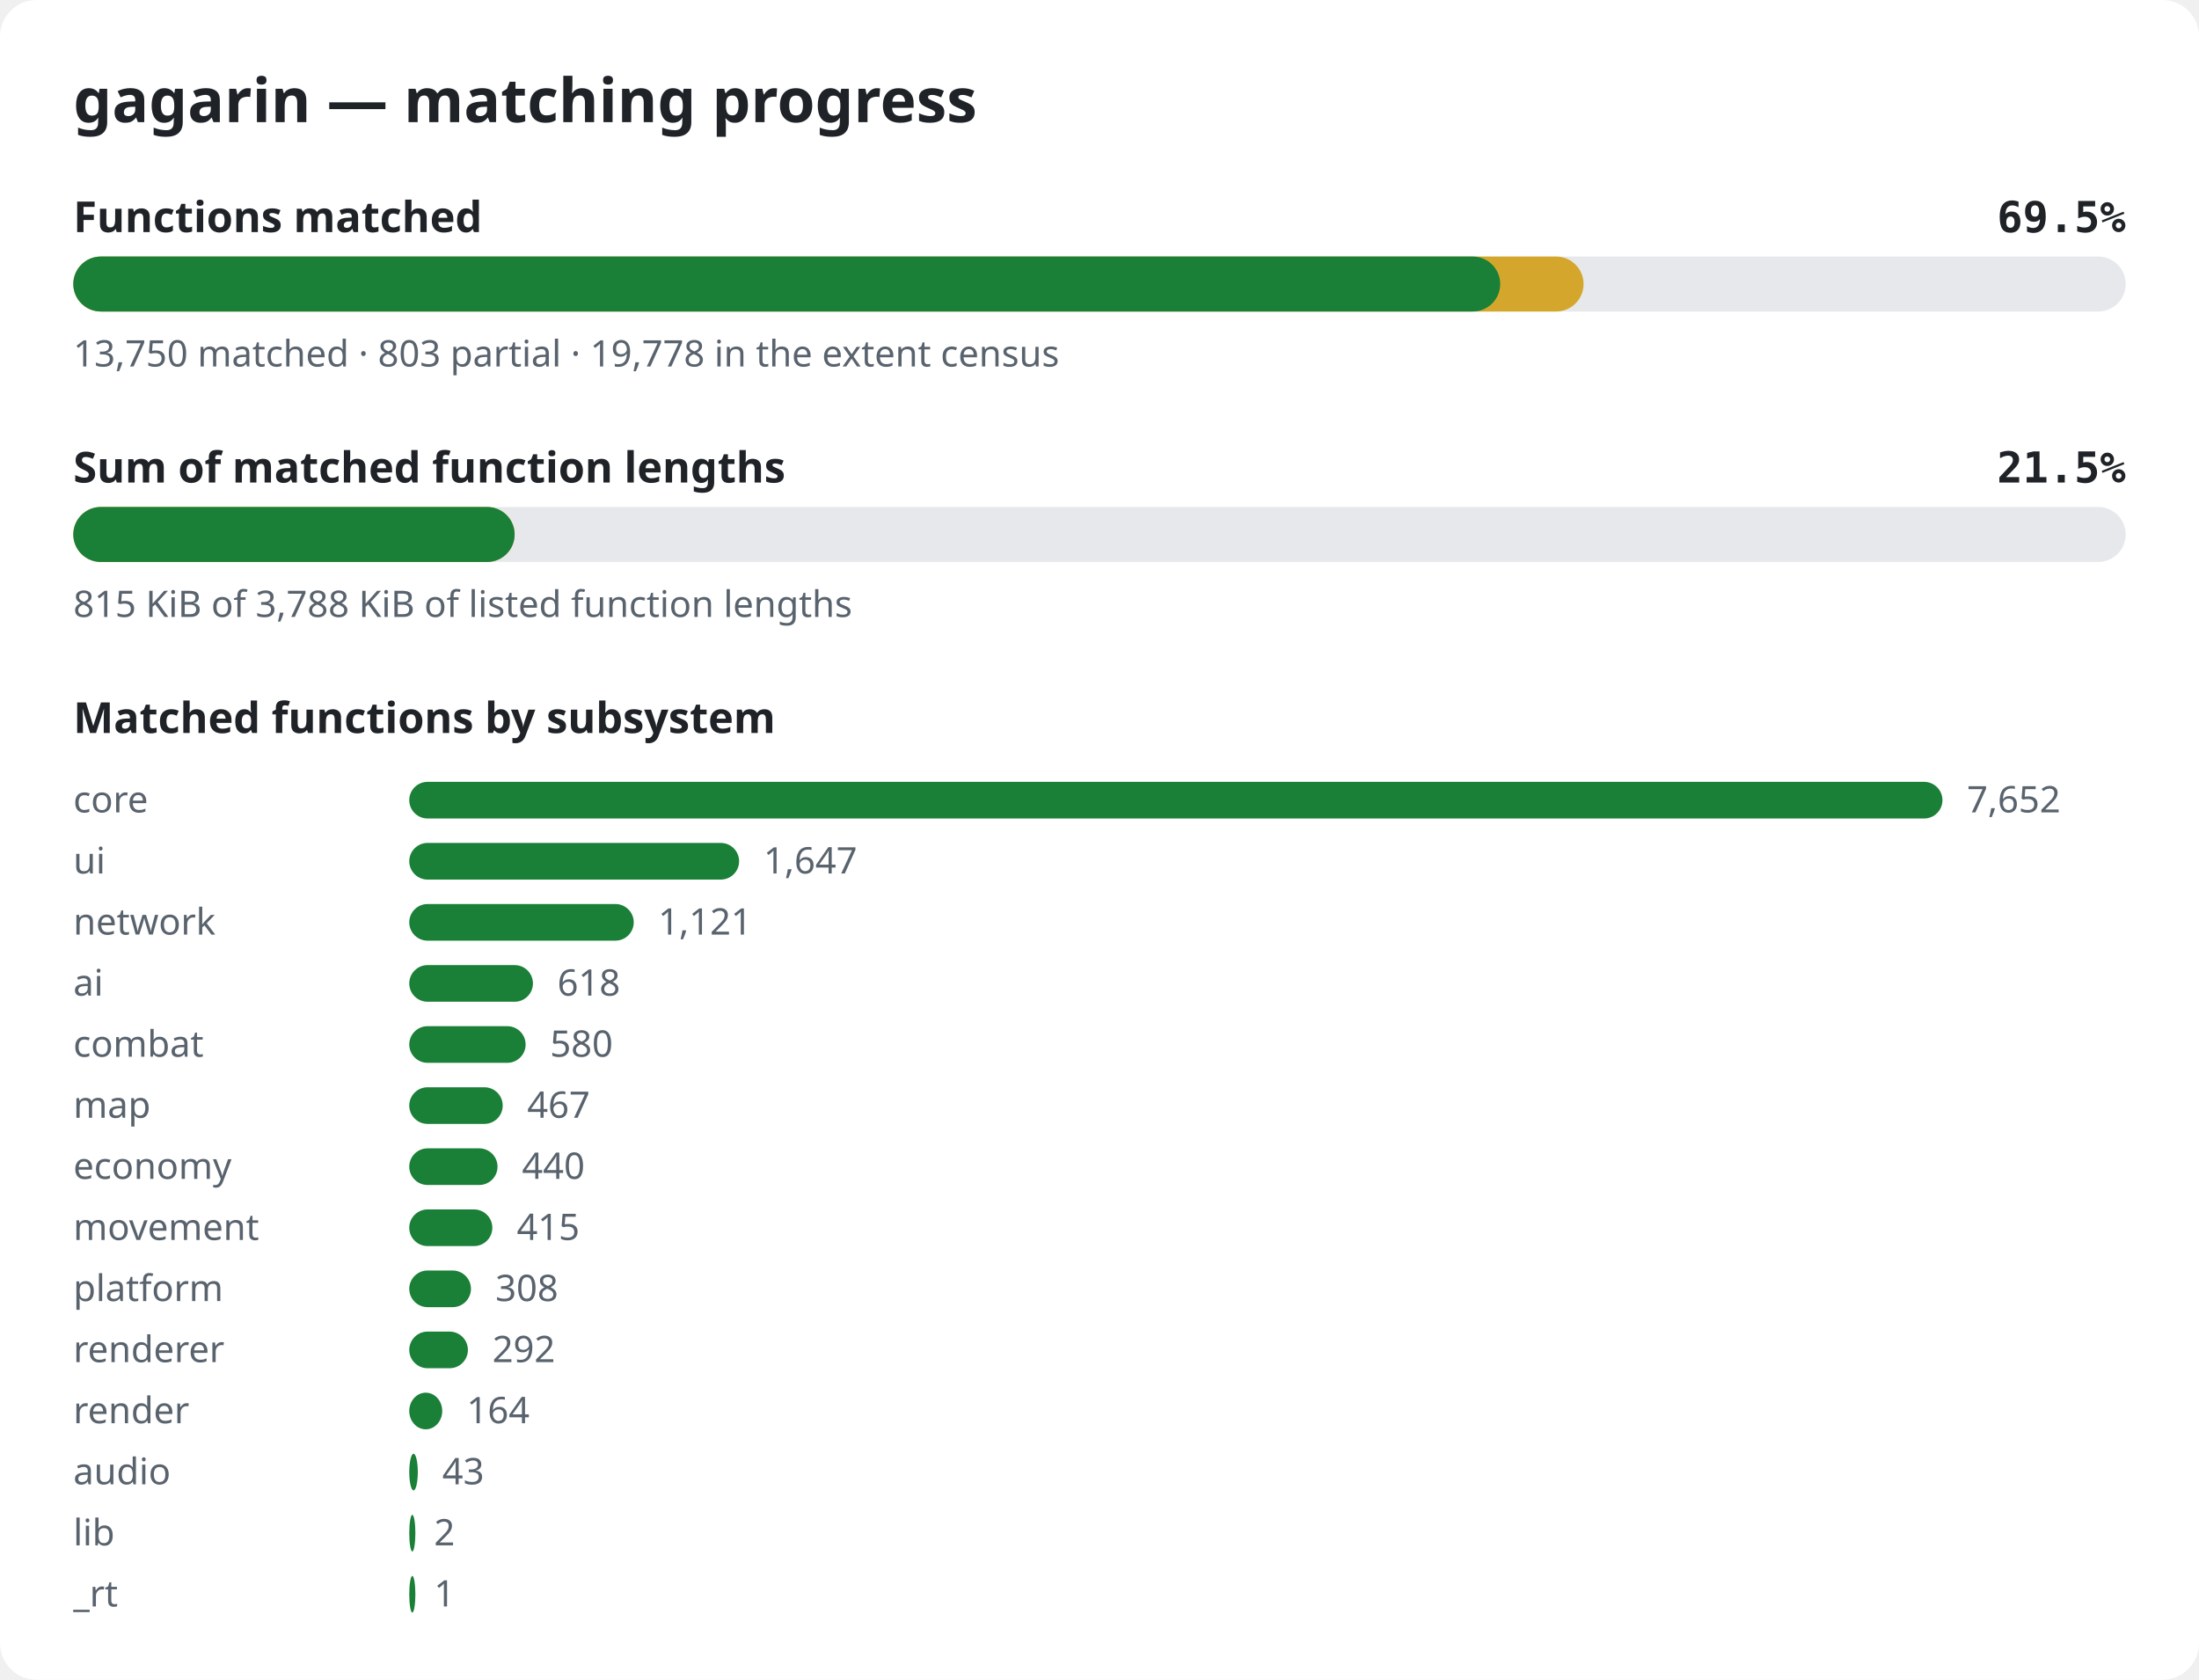
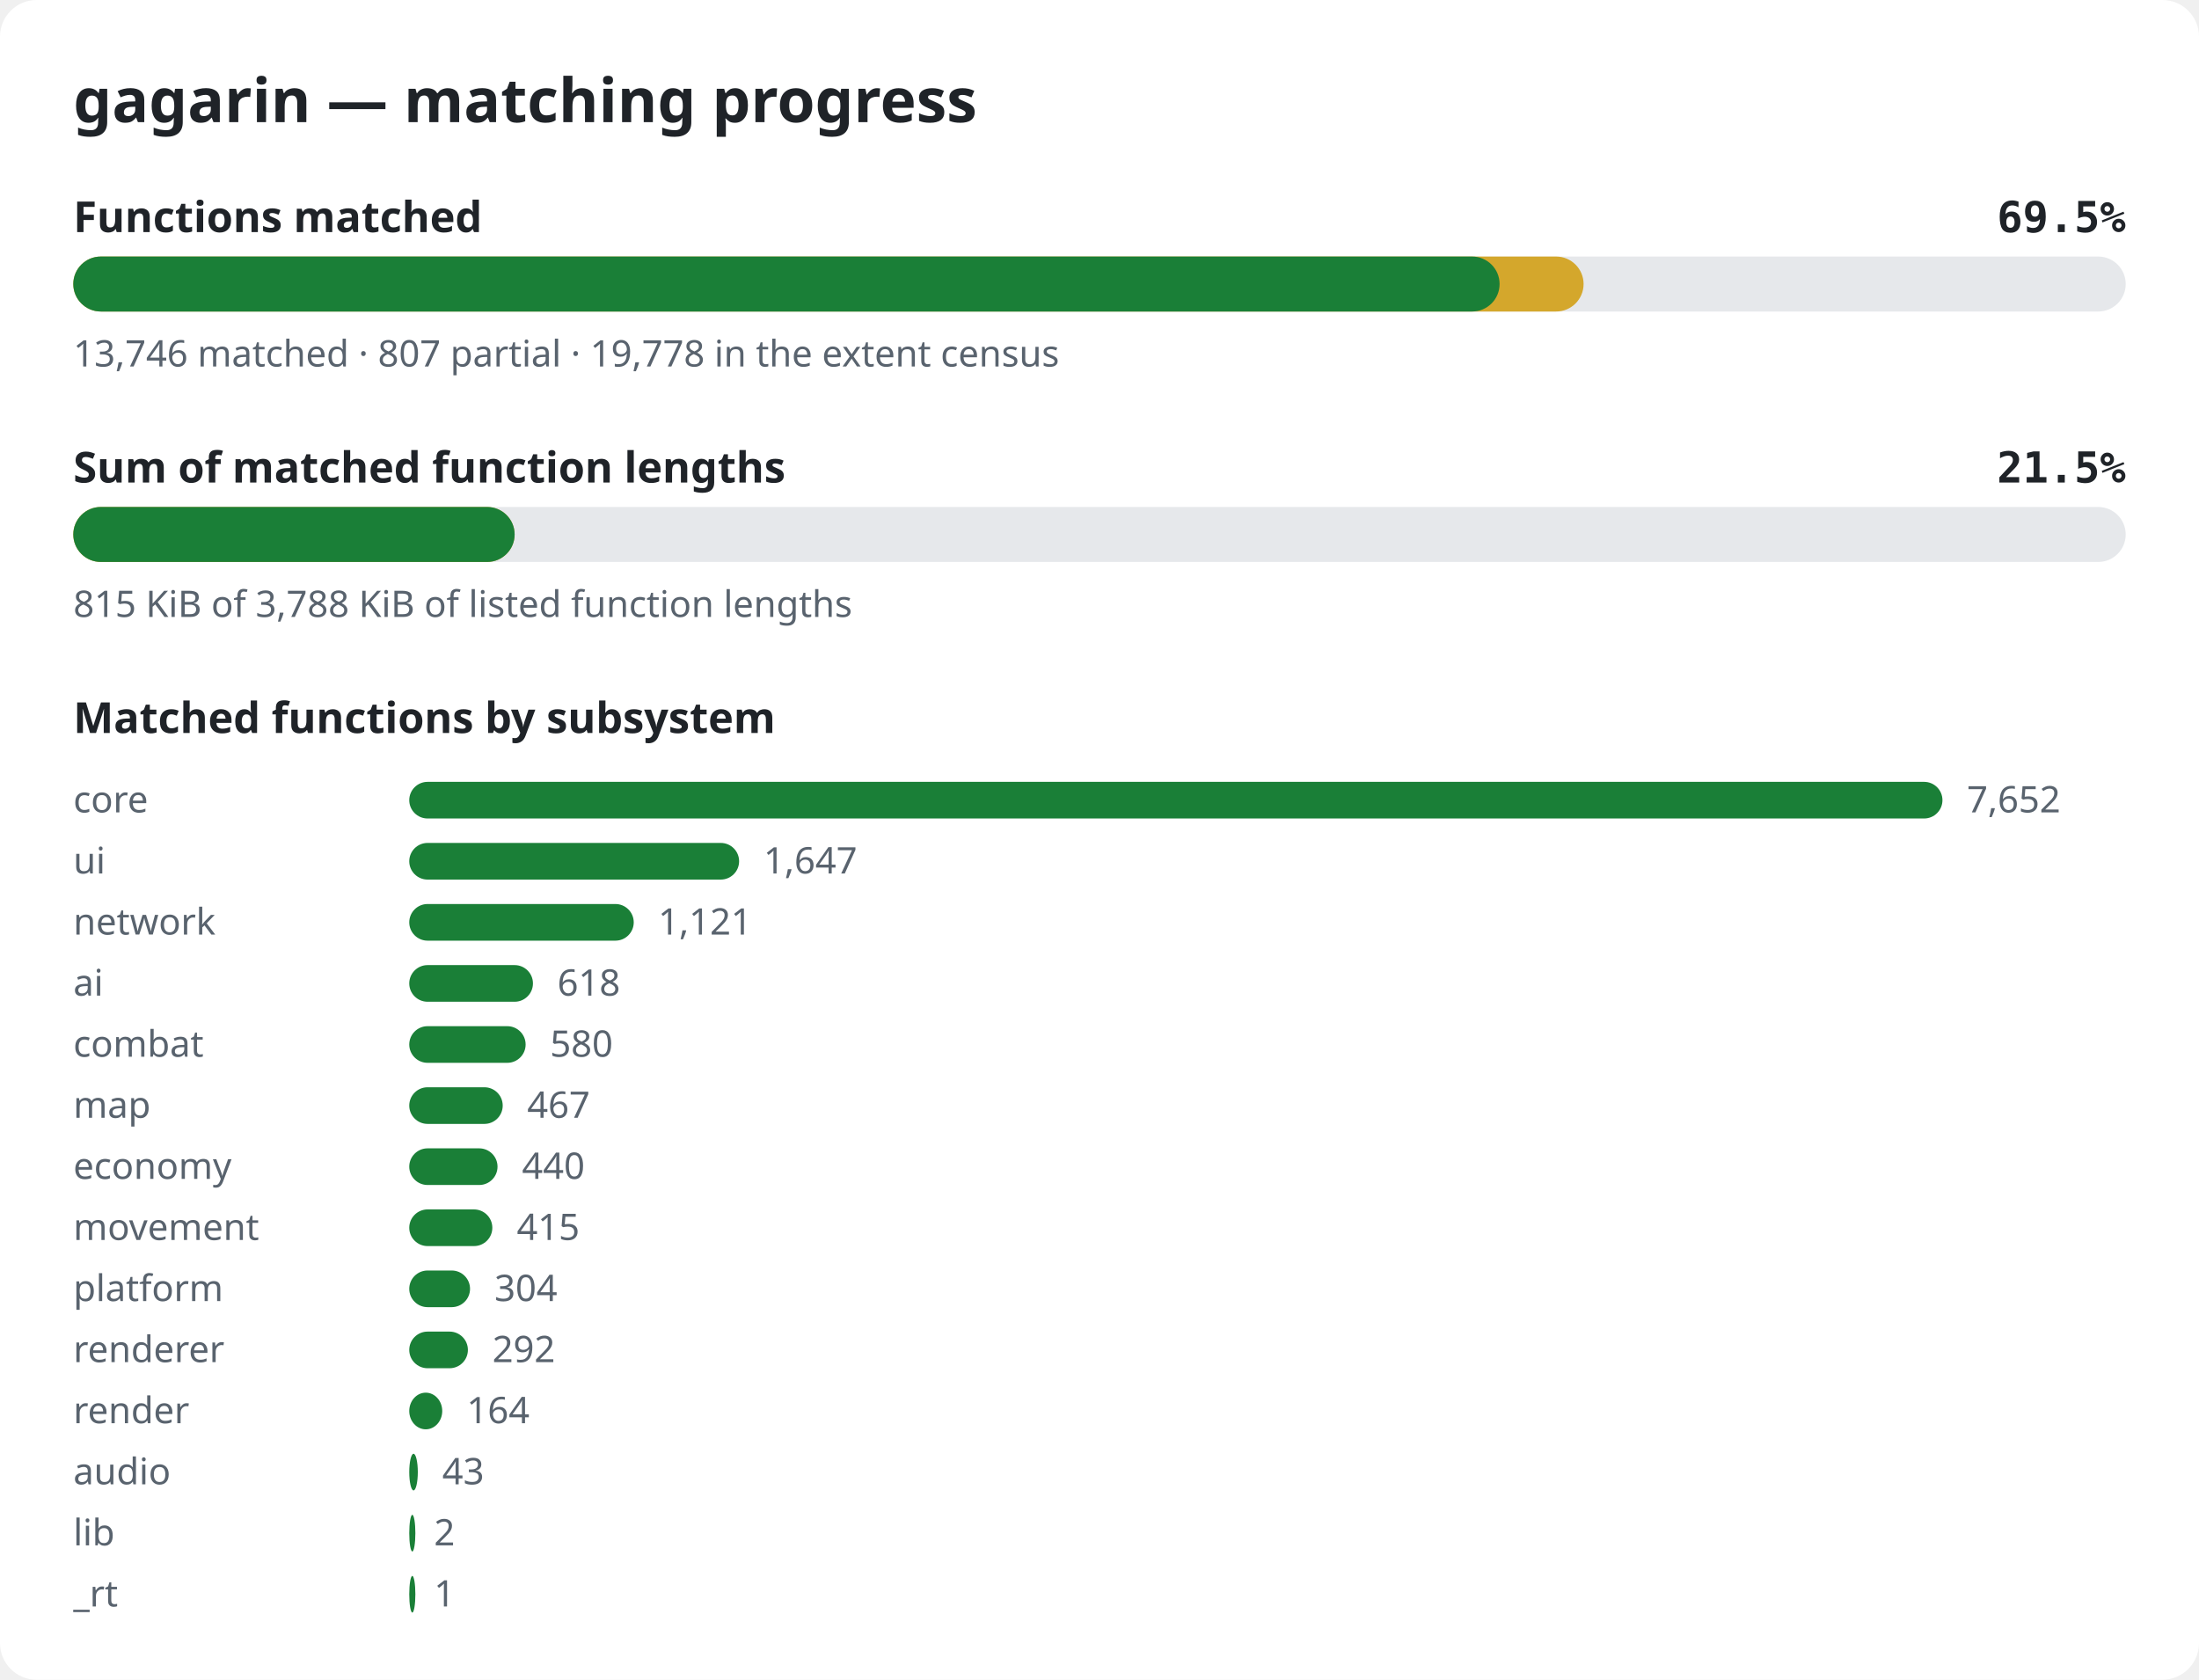
<svg xmlns="http://www.w3.org/2000/svg" width="720" height="550" viewBox="0 0 720 550" role="img" aria-label="gagarin matching progress">
  <style>.bg{fill:#ffffff}.title{font:600 20px sans-serif;fill:#1f2328}.label{font:600 14px sans-serif;fill:#1f2328}.pct{font:600 14px monospace;fill:#1f2328}.note{font:12px sans-serif;fill:#59636e}.track{fill:#e6e8eb}.done{fill:#1a7f37}.partial{fill:#d4a72c}@media (prefers-color-scheme: dark){.bg{fill:#0d1117}.title,.label,.pct{fill:#e6edf3}.note{fill:#9198a1}.track{fill:#262c36}.done{fill:#3fb950}.partial{fill:#d29922}}</style>
  <rect width="720" height="550" rx="12" class="bg" />
  <text x="24" y="40" class="title">gagarin — matching progress</text>
  <text x="24" y="76" class="label">Functions matched</text>
  <text x="696" y="76" class="pct" text-anchor="end">69.5%</text>
  <rect x="24" y="84" width="672" height="18" rx="9" class="track" />
  <rect x="24" y="84" width="494.5" height="18" rx="9" class="partial" />
-   <rect x="24" y="84" width="467.2" height="18" rx="9" class="done" />
-   <text x="24" y="120" class="note">13,750 matched · 803 partial · 19,778 in the extent census</text>
+   <rect x="24" y="84" width="467.0" height="18" rx="9" class="done" />
+   <text x="24" y="120" class="note">13,746 matched · 807 partial · 19,778 in the extent census</text>
  <text x="24" y="158" class="label">Sum of matched function lengths</text>
  <text x="696" y="158" class="pct" text-anchor="end">21.5%</text>
  <rect x="24" y="166" width="672" height="18" rx="9" class="track" />
  <rect x="24" y="166" width="144.5" height="18" rx="9" class="partial" />
  <rect x="24" y="166" width="144.5" height="18" rx="9" class="done" />
  <text x="24" y="202" class="note">815 KiB of 3,788 KiB of listed function lengths</text>
  <text x="24" y="240" class="label">Matched functions by subsystem</text>
  <text x="24" y="266" class="note">core</text>
  <rect x="134" y="256" width="502.0" height="12" rx="6" class="done" />
  <text x="644.0" y="266" class="note">7,652</text>
  <text x="24" y="286" class="note">ui</text>
  <rect x="134" y="276" width="108.0" height="12" rx="6" class="done" />
  <text x="250.0" y="286" class="note">1,647</text>
  <text x="24" y="306" class="note">network</text>
  <rect x="134" y="296" width="73.5" height="12" rx="6" class="done" />
  <text x="215.5" y="306" class="note">1,121</text>
  <text x="24" y="326" class="note">ai</text>
  <rect x="134" y="316" width="40.5" height="12" rx="6" class="done" />
  <text x="182.5" y="326" class="note">618</text>
  <text x="24" y="346" class="note">combat</text>
  <rect x="134" y="336" width="38.1" height="12" rx="6" class="done" />
  <text x="180.1" y="346" class="note">580</text>
  <text x="24" y="366" class="note">map</text>
  <rect x="134" y="356" width="30.6" height="12" rx="6" class="done" />
  <text x="172.6" y="366" class="note">467</text>
  <text x="24" y="386" class="note">economy</text>
  <rect x="134" y="376" width="28.9" height="12" rx="6" class="done" />
  <text x="170.9" y="386" class="note">440</text>
  <text x="24" y="406" class="note">movement</text>
  <rect x="134" y="396" width="27.2" height="12" rx="6" class="done" />
  <text x="169.2" y="406" class="note">415</text>
  <text x="24" y="426" class="note">platform</text>
-   <rect x="134" y="416" width="20.2" height="12" rx="6" class="done" />
-   <text x="162.2" y="426" class="note">308</text>
+   <rect x="134" y="416" width="19.9" height="12" rx="6" class="done" />
+   <text x="161.9" y="426" class="note">304</text>
  <text x="24" y="446" class="note">renderer</text>
  <rect x="134" y="436" width="19.2" height="12" rx="6" class="done" />
  <text x="161.2" y="446" class="note">292</text>
  <text x="24" y="466" class="note">render</text>
  <rect x="134" y="456" width="10.8" height="12" rx="6" class="done" />
  <text x="152.8" y="466" class="note">164</text>
  <text x="24" y="486" class="note">audio</text>
  <rect x="134" y="476" width="2.8" height="12" rx="6" class="done" />
  <text x="144.8" y="486" class="note">43</text>
  <text x="24" y="506" class="note">lib</text>
  <rect x="134" y="496" width="2.0" height="12" rx="6" class="done" />
  <text x="142.1" y="506" class="note">2</text>
  <text x="24" y="526" class="note">_rt</text>
  <rect x="134" y="516" width="2.0" height="12" rx="6" class="done" />
  <text x="142.1" y="526" class="note">1</text>
</svg>
